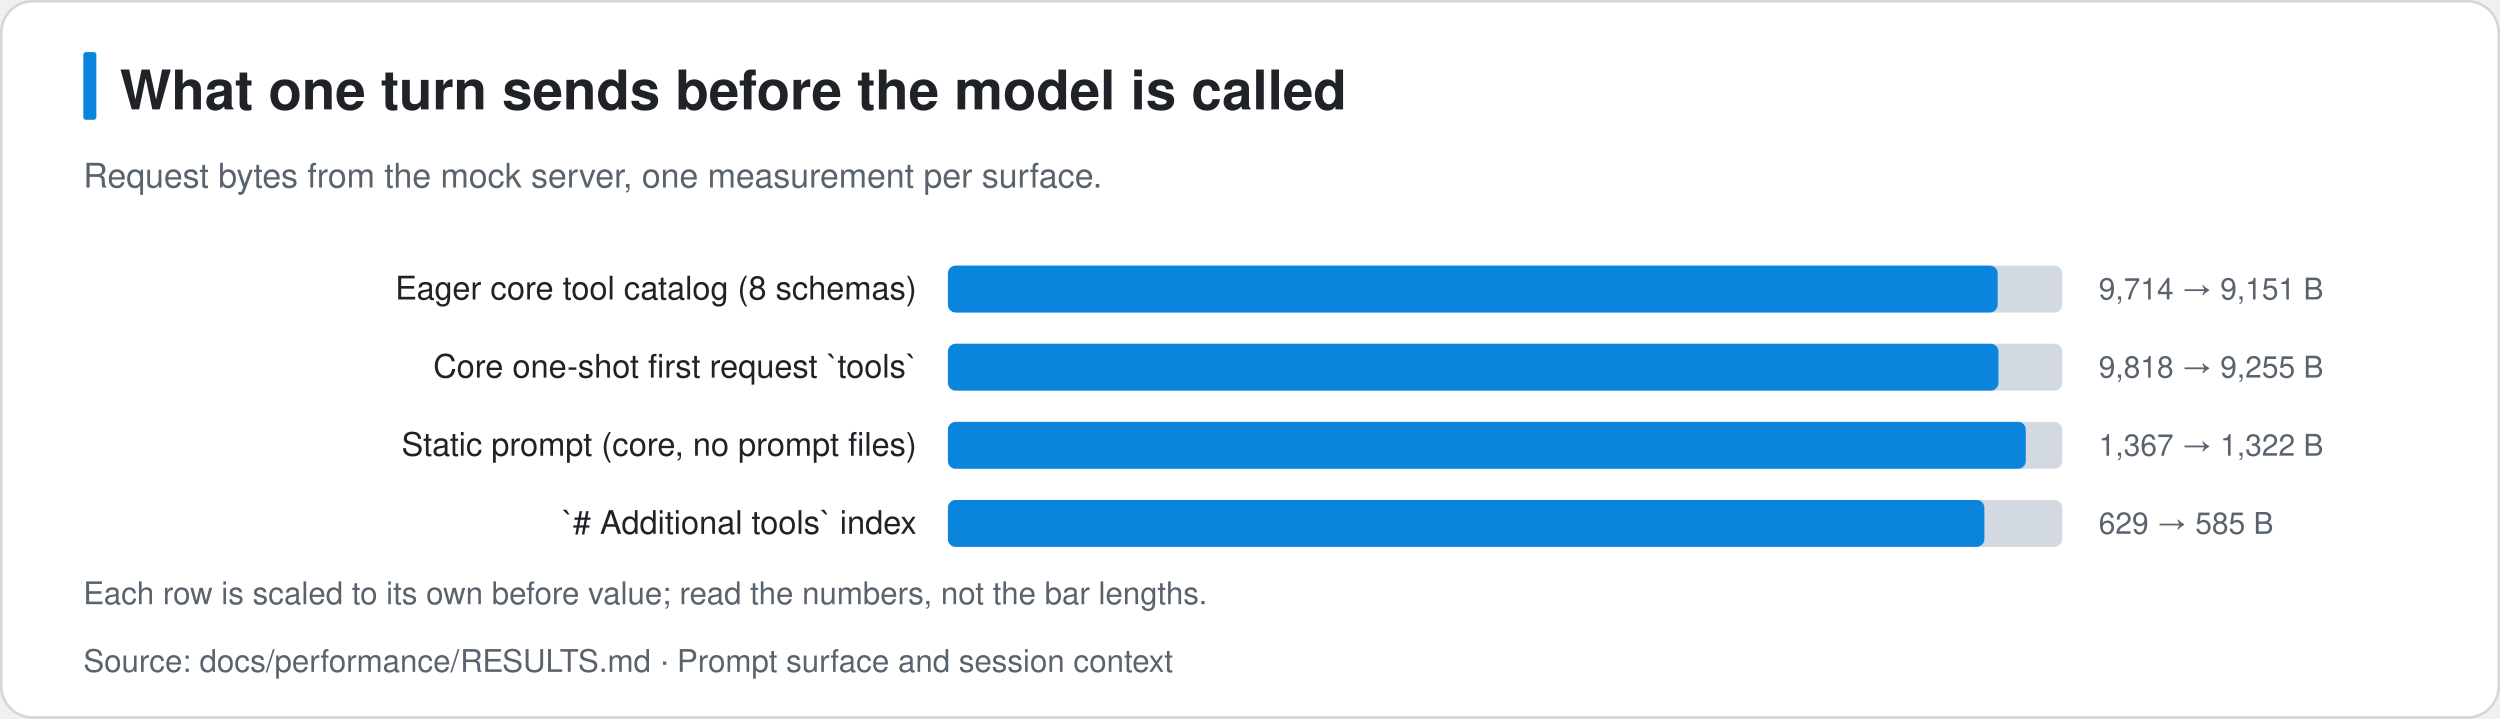
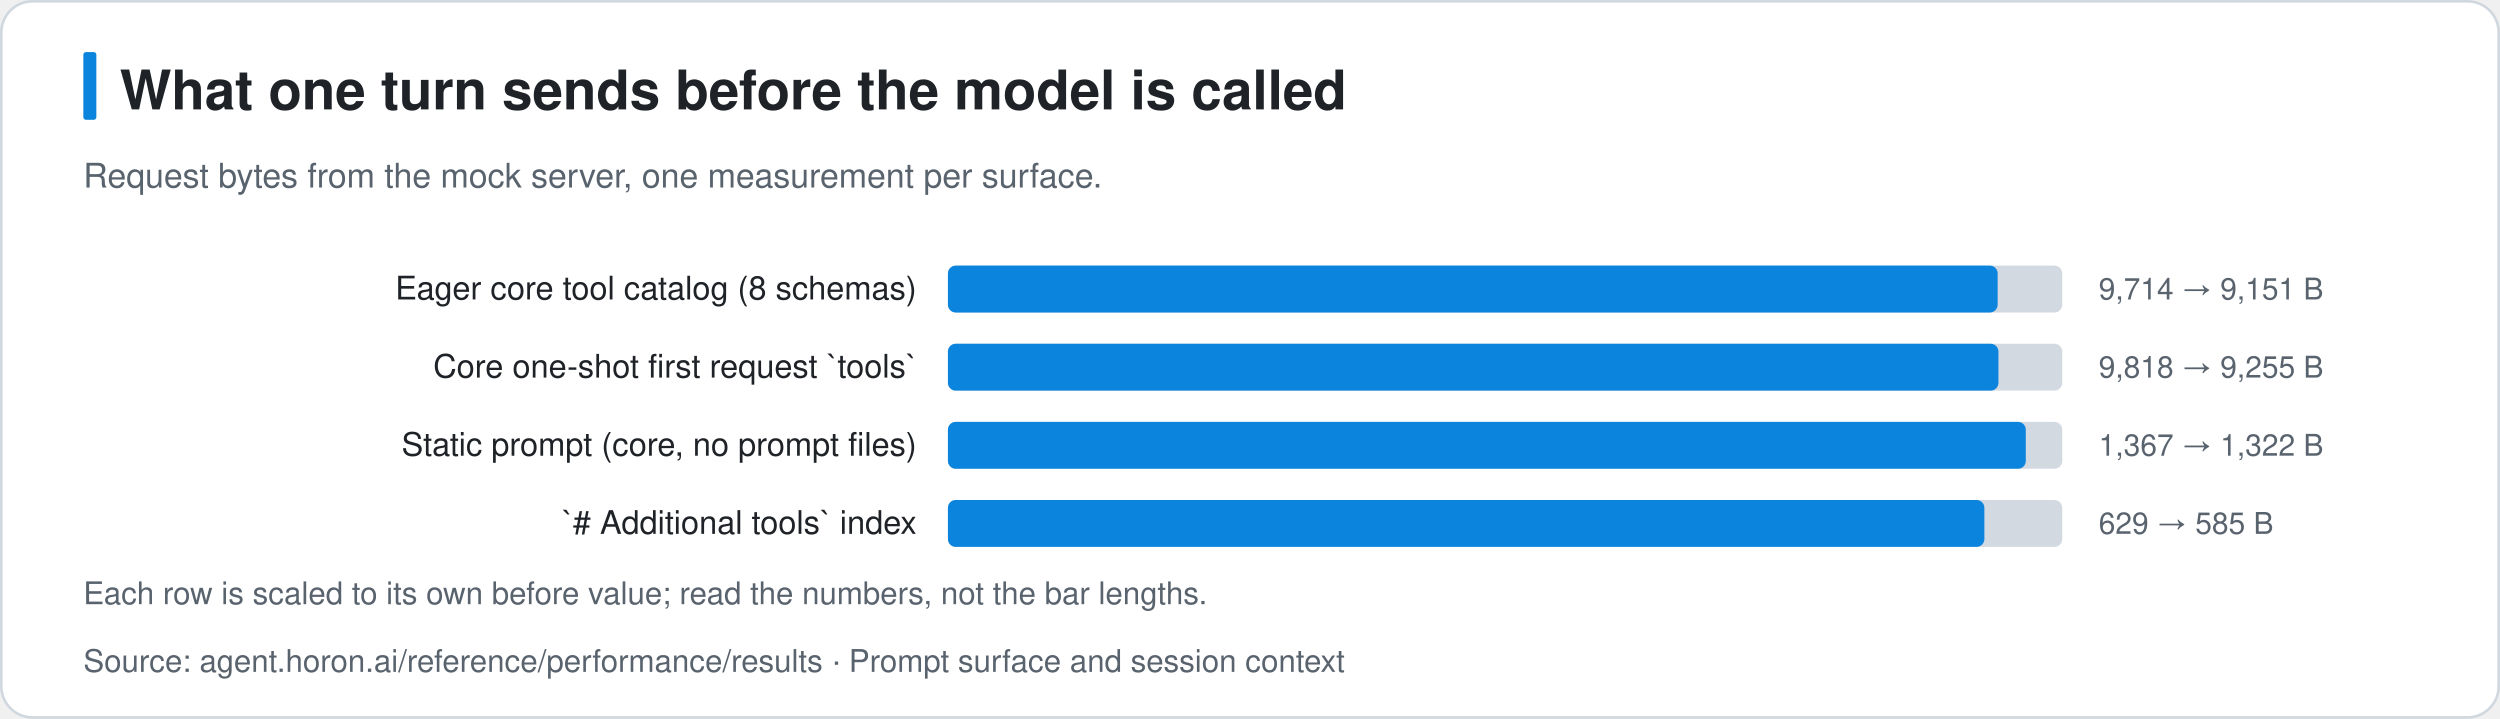
<svg xmlns="http://www.w3.org/2000/svg" width="960" height="276" viewBox="0 0 960 276" font-family="-apple-system, BlinkMacSystemFont, 'Segoe UI', 'Noto Sans KR', 'Apple SD Gothic Neo', Helvetica, Arial, sans-serif" role="img">
  <rect x="0.5" y="0.5" width="959" height="275" rx="12" fill="#ffffff" stroke="#d0d7de" />
  <rect x="32" y="20" width="5" height="26" rx="1" fill="#0b84de" />
  <text x="46.0" y="42.0" font-size="21" fill="#1f2328" text-anchor="start" font-weight="bold">What one turn sends before the model is called</text>
  <text x="32.0" y="72.0" font-size="13" fill="#59636e" text-anchor="start" font-weight="normal">Request bytes from the mock server, one measurement per surface.</text>
  <text x="352.0" y="115.0" font-size="12.5" fill="#1f2328" text-anchor="end" font-weight="normal">Eager core tool catalog (8 schemas)</text>
  <rect x="364.0" y="102.0" width="427.9" height="18" rx="3" fill="#d3d9e1" />
  <rect x="364.0" y="102.0" width="403.1" height="18" rx="3" fill="#0b84de" />
  <text x="805.9" y="115.0" font-size="11.5" fill="#59636e" text-anchor="start" font-weight="normal">9,714 → 9,151 B</text>
  <text x="352.0" y="145.0" font-size="12.5" fill="#1f2328" text-anchor="end" font-weight="normal">Core one-shot first request `tools`</text>
  <rect x="364.0" y="132.0" width="427.9" height="18" rx="3" fill="#d3d9e1" />
  <rect x="364.0" y="132.0" width="403.4" height="18" rx="3" fill="#0b84de" />
  <text x="805.9" y="145.0" font-size="11.5" fill="#59636e" text-anchor="start" font-weight="normal">9,818 → 9,255 B</text>
  <text x="352.0" y="175.0" font-size="12.5" fill="#1f2328" text-anchor="end" font-weight="normal">Static prompt (core, no prompt files)</text>
  <rect x="364.0" y="162.0" width="427.9" height="18" rx="3" fill="#d3d9e1" />
  <rect x="364.0" y="162.0" width="413.9" height="18" rx="3" fill="#0b84de" />
  <text x="805.9" y="175.0" font-size="11.5" fill="#59636e" text-anchor="start" font-weight="normal">1,367 → 1,322 B</text>
  <text x="352.0" y="205.0" font-size="12.5" fill="#1f2328" text-anchor="end" font-weight="normal">`# Additional tools` index</text>
  <rect x="364.0" y="192.0" width="427.9" height="18" rx="3" fill="#d3d9e1" />
  <rect x="364.0" y="192.0" width="398.0" height="18" rx="3" fill="#0b84de" />
  <text x="805.9" y="205.0" font-size="11.5" fill="#59636e" text-anchor="start" font-weight="normal">629 → 585 B</text>
  <text x="32.0" y="232.0" font-size="12" fill="#59636e" text-anchor="start" font-weight="normal">Each row is scaled to its own before value; read the numbers, not the bar lengths.</text>
-   <text x="32.0" y="258.0" font-size="12" fill="#59636e" text-anchor="start" font-weight="normal">Source: docs/performance/RESULTS.md · Prompt surface and session context</text>
+   <text x="32.0" y="258.0" font-size="12" fill="#59636e" text-anchor="start" font-weight="normal">Source: agent.horon.ai/reference/performance/results · Prompt surface and session context</text>
</svg>
